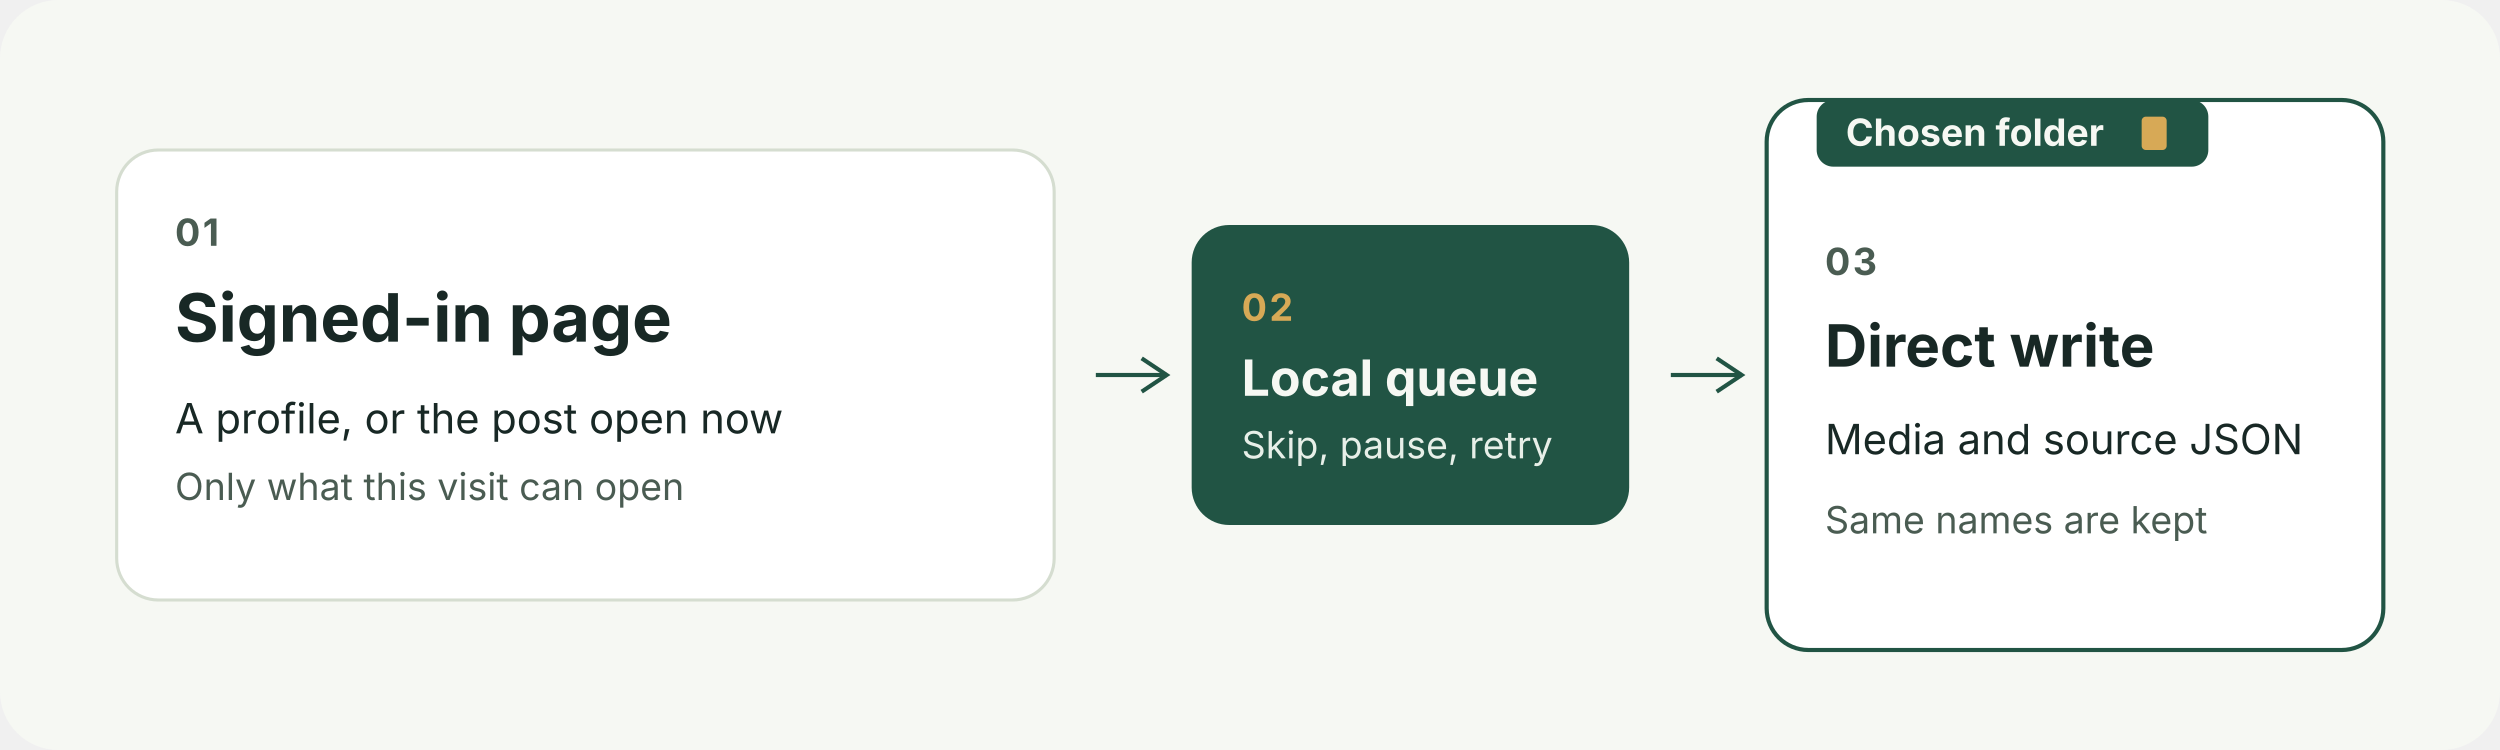
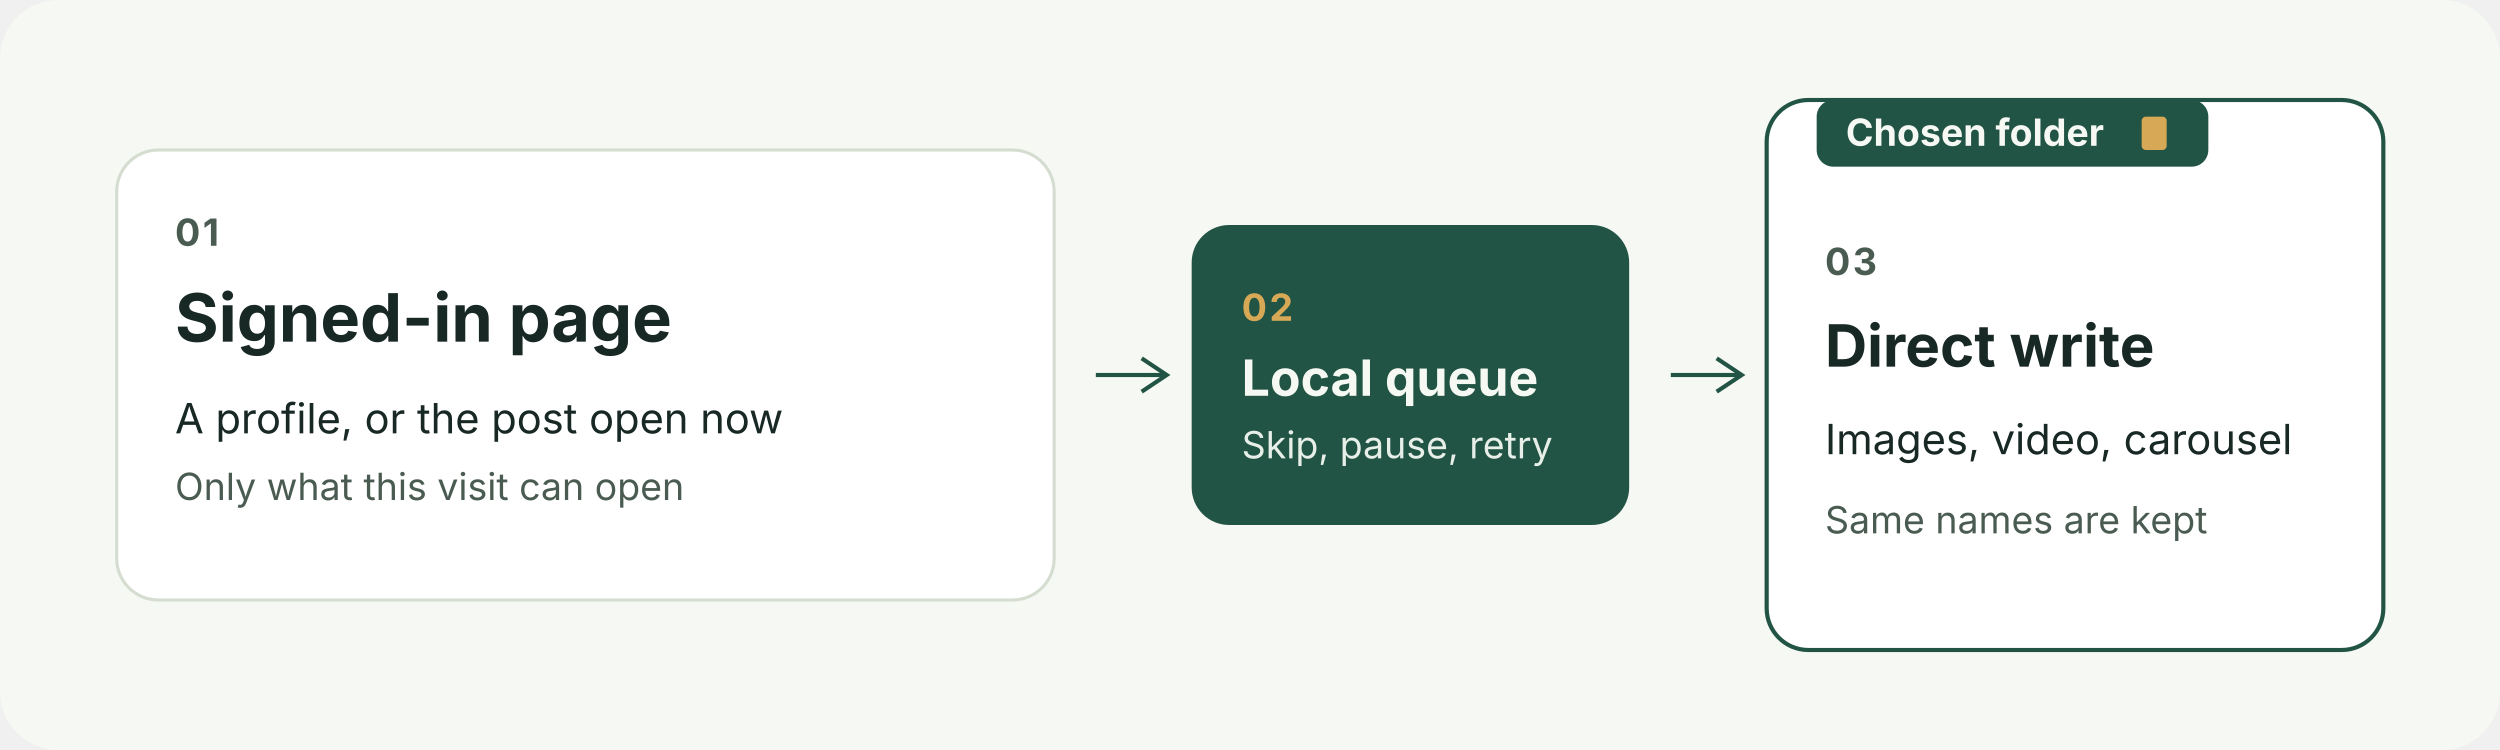
<svg xmlns="http://www.w3.org/2000/svg" width="1200" height="360" viewBox="0 0 1200 360" role="img" aria-labelledby="title desc">
  <rect width="1200" height="360" rx="28" fill="#F6F8F3" />
  <g font-family="-apple-system, BlinkMacSystemFont, 'Segoe UI', 'PingFang SC', sans-serif">
    <rect x="56" y="72" width="450" height="216" rx="20" fill="#FFFFFF" stroke="#D5DDD0" stroke-width="1.5" />
    <text x="84" y="118" fill="#4A5C52" font-size="18" font-weight="700" letter-spacing="1.2">01</text>
    <text x="84" y="164" fill="#182825" font-size="32" font-weight="700">Signed-in page</text>
    <text x="84" y="208" fill="#182825" font-size="20">A profile, or the post open now</text>
    <text x="84" y="240" fill="#4A5C52" font-size="18">Only what this visit can open</text>
    <path d="M526 180 H560" fill="none" stroke="#215444" stroke-width="2" />
    <path d="M548 172 L560 180 L548 188" fill="none" stroke="#215444" stroke-width="2" />
    <rect x="572" y="108" width="210" height="144" rx="18" fill="#215444" />
    <text x="596" y="154" fill="#D7A956" font-size="18" font-weight="700" letter-spacing="1.2">02</text>
    <text x="596" y="190" fill="#F6F8F3" font-size="24" font-weight="700">Local queue</text>
    <text x="596" y="220" fill="#E7EFE8" font-size="18">Skip, pause, retry</text>
    <path d="M802 180 H836" fill="none" stroke="#215444" stroke-width="2" />
    <path d="M824 172 L836 180 L824 188" fill="none" stroke="#215444" stroke-width="2" />
    <rect x="848" y="48" width="296" height="264" rx="20" fill="#FFFFFF" stroke="#215444" stroke-width="2" />
    <rect x="872" y="48" width="188" height="32" rx="8" fill="#215444" />
    <rect x="1028" y="56" width="12" height="16" rx="2" fill="#D7A956" />
    <text x="886" y="70" fill="#F6F8F3" font-size="18" font-weight="650">Chosen folder</text>
    <text x="876" y="132" fill="#4A5C52" font-size="18" font-weight="700" letter-spacing="1.2">03</text>
    <text x="876" y="176" fill="#182825" font-size="28" font-weight="700">Direct write</text>
-     <text x="876" y="218" fill="#182825" font-size="20">Media and source JSON</text>
+     <text x="876" y="218" fill="#182825" font-size="20">Images, video, carousel</text>
    <text x="876" y="256" fill="#4A5C52" font-size="18">Same names are kept</text>
  </g>
</svg>
